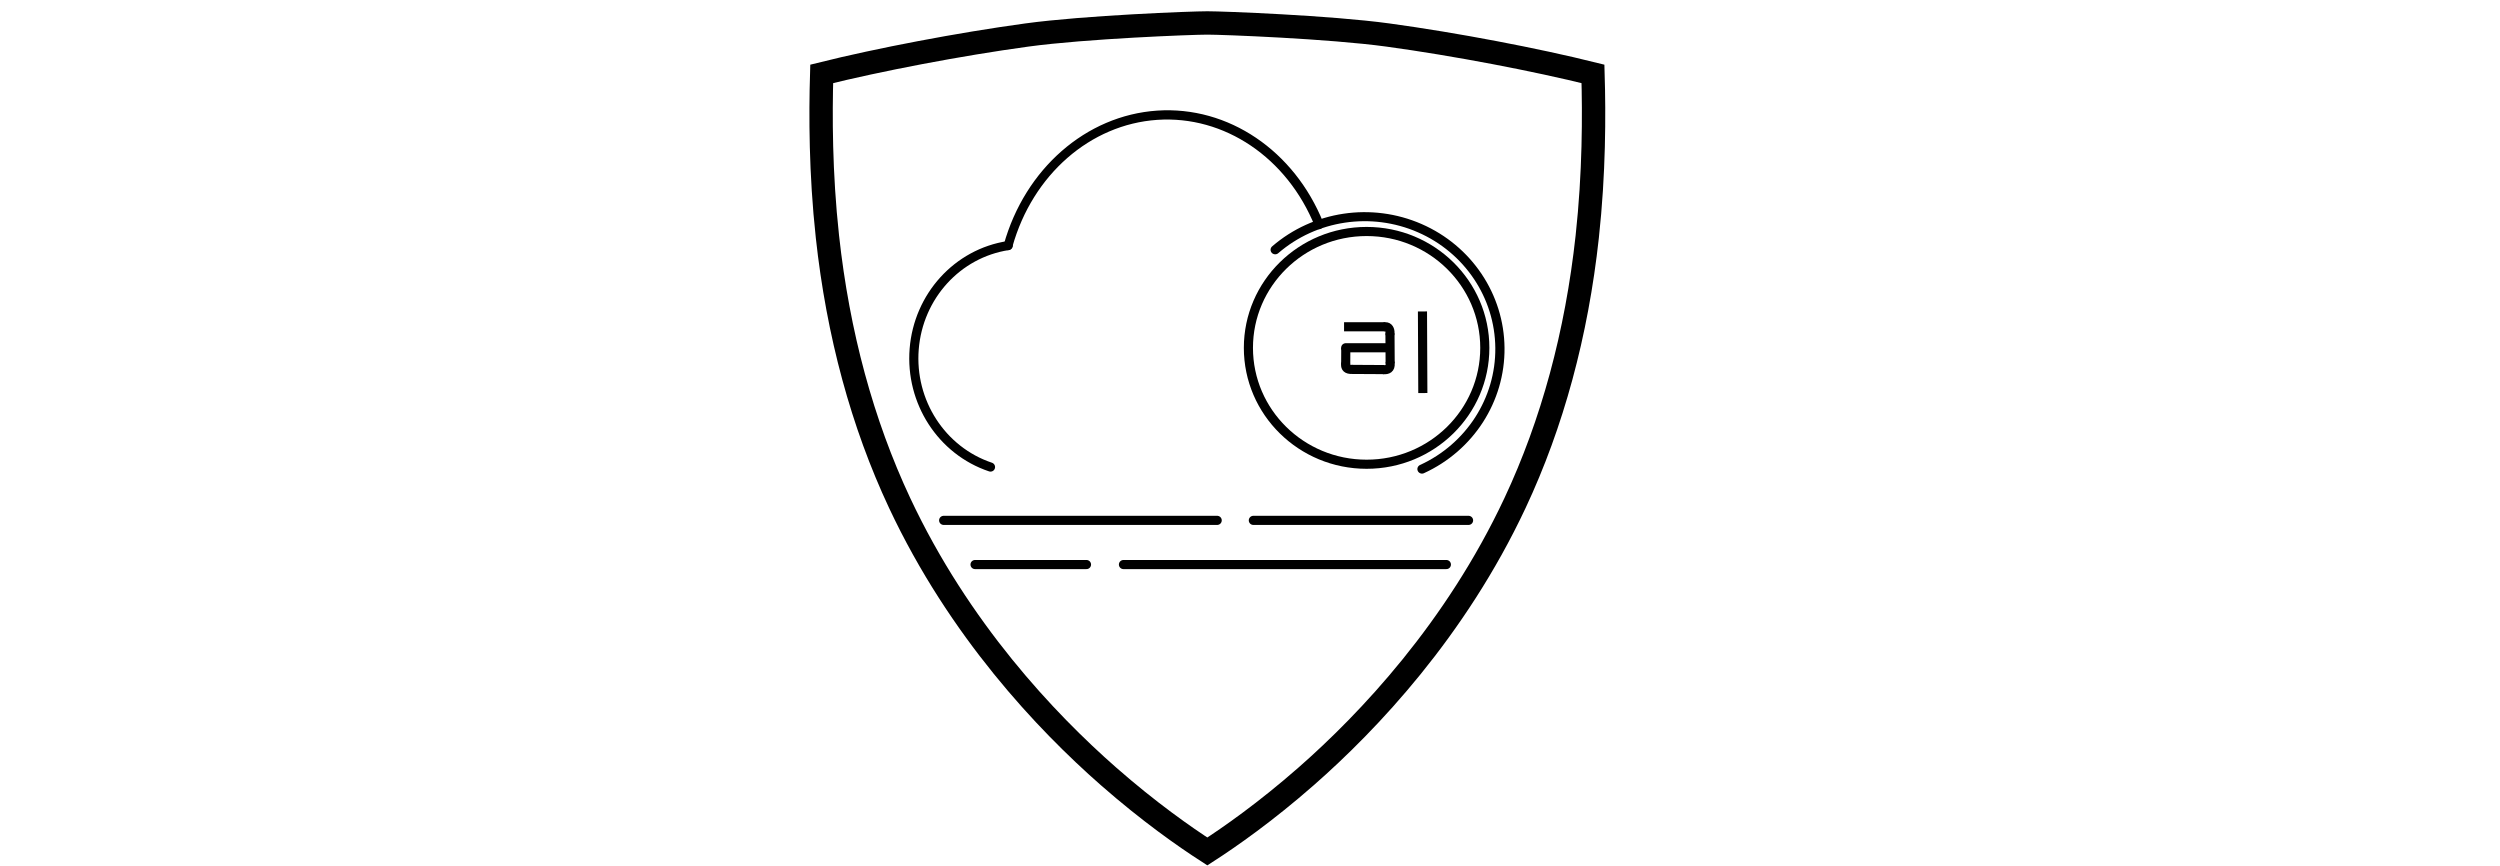
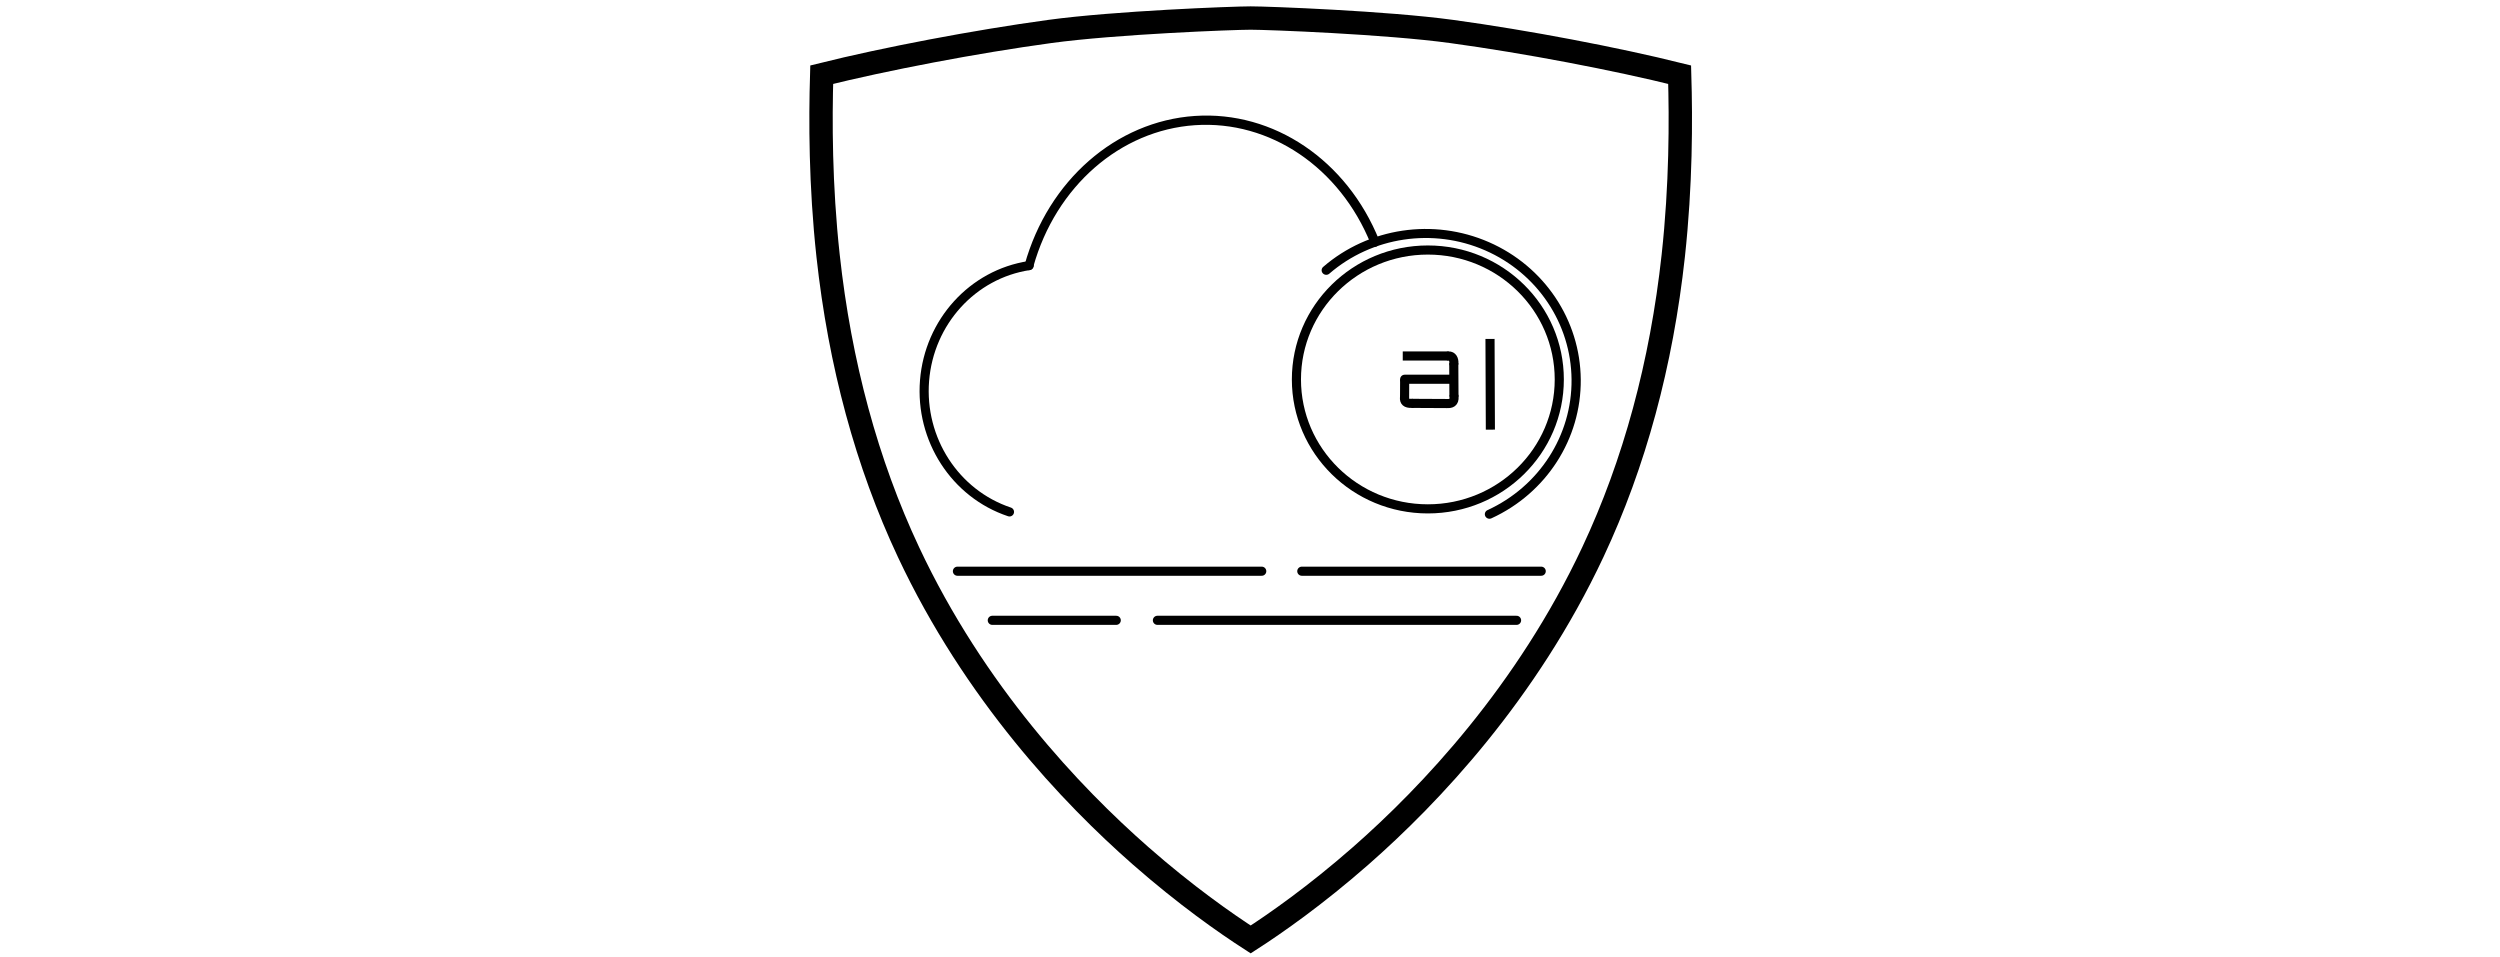
- <svg xmlns="http://www.w3.org/2000/svg" width="27.39mm" height="9.484mm" viewBox="0 0 27.39 9.484" version="1.1" id="svg20953">
+ <svg xmlns="http://www.w3.org/2000/svg" width="27.39mm" height="10.484mm" viewBox="0 0 27.39 10.484" version="1.1" id="svg20953">
  <defs id="defs20947" />
-   <g id="layer1" transform="translate(-49.30445,-138.3368)">
-     <g transform="matrix(0.00330058,0,0,0.00330058,34.55503,130.1939)" style="clip-rule:evenodd;opacity:1;fill:none;fill-opacity:1;fill-rule:evenodd;stroke:#000000;stroke-width:77.562;stroke-miterlimit:4;stroke-dasharray:none;stroke-opacity:1;image-rendering:optimizeQuality;shape-rendering:geometricPrecision;text-rendering:geometricPrecision" id="РЎР»РѕР№_x0020_1-0">
-       <path id="path28977" style="fill:none;fill-opacity:1;stroke:#000000;stroke-width:77.562;stroke-miterlimit:4;stroke-dasharray:none;stroke-opacity:1" d="m 8476.39,2543.3 c 51.71,0 404.66,13.46 599.5,40.09 223.31,30.52 490.92,81.73 680.59,128.95 4,136.23 4.07,328.43 -19.01,540.22 -35.18,322.8 -115.86,620.36 -239.81,884.42 -197.12,419.95 -485.62,724.97 -692.93,906.91 -134.38,117.93 -253.22,201.08 -328.33,249.57 -75.18,-48.53 -194.01,-131.67 -328.35,-249.57 -207.31,-181.94 -495.81,-486.96 -692.92,-906.91 -123.95,-264.06 -204.64,-561.62 -239.82,-884.42 -23.08,-211.8 -23.01,-403.99 -19,-540.22 189.66,-47.22 457.27,-98.43 680.58,-128.95 194.83,-26.63 547.79,-40.09 599.5,-40.09 z" />
+   <g id="layer1" transform="translate(-49.30445,-137.3368)">
+     <g transform="matrix(0.00367148,0,0,0.00367068,31.88597,128.1988)" style="clip-rule:evenodd;opacity:1;fill:none;fill-opacity:1;fill-rule:evenodd;stroke:#000000;stroke-width:69.734;stroke-miterlimit:4;stroke-dasharray:none;stroke-opacity:1;image-rendering:optimizeQuality;shape-rendering:geometricPrecision;text-rendering:geometricPrecision" id="РЎР»РѕР№_x0020_1-0">
+       <path id="path28977" style="fill:none;fill-opacity:1;stroke:#000000;stroke-width:69.734;stroke-miterlimit:4;stroke-dasharray:none;stroke-opacity:1" d="m 8476.39,2543.3 c 51.71,0 404.66,13.46 599.5,40.09 223.31,30.52 490.92,81.73 680.59,128.95 4,136.23 4.07,328.43 -19.01,540.22 -35.18,322.8 -115.86,620.36 -239.81,884.42 -197.12,419.95 -485.62,724.97 -692.93,906.91 -134.38,117.93 -253.22,201.08 -328.33,249.57 -75.18,-48.53 -194.01,-131.67 -328.35,-249.57 -207.31,-181.94 -495.81,-486.96 -692.92,-906.91 -123.95,-264.06 -204.64,-561.62 -239.82,-884.42 -23.08,-211.8 -23.01,-403.99 -19,-540.22 189.66,-47.22 457.27,-98.43 680.58,-128.95 194.83,-26.63 547.79,-40.09 599.5,-40.09 z" />
    </g>
-     <ellipse style="opacity:1;fill:none;fill-opacity:1;fill-rule:evenodd;stroke:#000000;stroke-width:0.1;stroke-linecap:round;stroke-miterlimit:4;stroke-dasharray:none;stroke-opacity:1" id="use2245" cy="142.148" cx="64.277" rx="1.295" ry="1.275" />
-     <path style="fill:none;fill-rule:evenodd;stroke:#000000;stroke-width:0.1;stroke-linecap:round;stroke-linejoin:miter;stroke-miterlimit:4;stroke-dasharray:none;stroke-opacity:1" d="m 59.643,144.038 h 2.997" id="path2342" />
-     <path id="use2344" d="m 63.036,144.038 h 2.358" style="fill:none;fill-rule:evenodd;stroke:#000000;stroke-width:0.1;stroke-linecap:round;stroke-linejoin:miter;stroke-miterlimit:4;stroke-dasharray:none;stroke-opacity:1" />
-     <path style="fill:none;fill-rule:evenodd;stroke:#000000;stroke-width:0.1;stroke-linecap:round;stroke-linejoin:miter;stroke-miterlimit:4;stroke-dasharray:none;stroke-opacity:1" d="m 61.613,144.522 h 3.538" id="use2348" />
-     <path style="fill:none;fill-rule:evenodd;stroke:#000000;stroke-width:0.1;stroke-linecap:round;stroke-linejoin:miter;stroke-miterlimit:4;stroke-dasharray:none;stroke-opacity:1" d="m 59.987,144.522 h 1.221" id="use2352" />
-     <path style="opacity:1;fill:none;fill-opacity:1;fill-rule:evenodd;stroke:#000000;stroke-width:0.1;stroke-linecap:round;stroke-linejoin:round;stroke-miterlimit:4;stroke-dasharray:none;stroke-dashoffset:0;stroke-opacity:1;paint-order:markers fill stroke" id="path18131" d="m 151.153,35.704 a 1.462,1.471 0 0 1 0.748,-1.401 1.462,1.471 0 0 1 1.578,0.102 1.462,1.471 0 0 1 0.563,1.486" transform="matrix(0.6088475,0.7932873,-0.8053398,0.5928135,0,0)" />
-     <path style="opacity:1;fill:none;fill-opacity:1;fill-rule:evenodd;stroke:#000000;stroke-width:0.1;stroke-linecap:round;stroke-linejoin:round;stroke-miterlimit:4;stroke-dasharray:none;stroke-dashoffset:0;stroke-opacity:1;paint-order:markers fill stroke" id="path18131-1" d="m 24.427,152.863 a 1.843,2.024 0 0 1 1.934,-0.877 1.843,2.024 0 0 1 1.433,1.675" transform="matrix(0.9545242,-0.2981335,0.242265,0.9702101,0,0)" />
-     <path style="opacity:1;fill:none;fill-opacity:1;fill-rule:evenodd;stroke:#000000;stroke-width:0.1;stroke-linecap:round;stroke-linejoin:round;stroke-miterlimit:4;stroke-dasharray:none;stroke-dashoffset:0;stroke-opacity:1;paint-order:markers fill stroke" id="path18131-6" d="m -143.94,58.914 a 1.251,1.214 0 0 1 1.3,-0.825 1.251,1.214 0 0 1 1.125,1.04" transform="matrix(-0.00864528,-0.9999626,0.9999667,-0.00815973,0,0)" />
-     <path id="use11497" d="M 64.525,142.147 H 64.048" style="fill:none;fill-rule:evenodd;stroke:#000000;stroke-width:0.1;stroke-linecap:round;stroke-linejoin:miter;stroke-miterlimit:4;stroke-dasharray:none;stroke-opacity:1" />
-     <path style="fill:none;fill-rule:evenodd;stroke:#000000;stroke-width:0.1;stroke-linecap:butt;stroke-linejoin:miter;stroke-miterlimit:4;stroke-dasharray:none;stroke-opacity:1" d="m 64.03,141.917 h 0.452" id="path11511" />
-     <path style="fill:none;fill-rule:evenodd;stroke:#000000;stroke-width:0.1;stroke-linecap:butt;stroke-linejoin:miter;stroke-miterlimit:4;stroke-dasharray:none;stroke-opacity:1" d="m 64.119,142.384 0.348,0.002" id="path11523" />
-     <path style="fill:none;fill-rule:evenodd;stroke:#000000;stroke-width:0.1;stroke-linecap:butt;stroke-linejoin:miter;stroke-miterlimit:4;stroke-dasharray:none;stroke-opacity:1" d="m 64.533,141.989 0.002,0.329" id="path11527" />
-     <path style="fill:none;fill-rule:evenodd;stroke:#000000;stroke-width:0.1;stroke-linecap:butt;stroke-linejoin:miter;stroke-miterlimit:4;stroke-dasharray:none;stroke-opacity:1" d="m 64.049,142.147 -9.85e-4,0.184" id="path11531" />
-     <path style="fill:none;stroke:#000000;stroke-width:0.1;stroke-linecap:round;stroke-linejoin:miter;stroke-miterlimit:4;stroke-dasharray:none;stroke-opacity:1" d="m 64.047,142.331 c -9.85e-4,0.032 0.013,0.055 0.072,0.053 v 0" id="path11551" />
-     <path style="fill:none;stroke:#000000;stroke-width:0.1;stroke-linecap:round;stroke-linejoin:miter;stroke-miterlimit:4;stroke-dasharray:none;stroke-opacity:1" d="m 64.535,142.319 c 0.004,0.059 -0.029,0.069 -0.068,0.068 v 0" id="path11557" />
-     <path style="fill:none;stroke:#000000;stroke-width:0.1;stroke-linecap:round;stroke-linejoin:miter;stroke-miterlimit:4;stroke-dasharray:none;stroke-opacity:1" d="m 64.482,141.917 c 0.035,-0.002 0.054,0.031 0.051,0.072" id="path11561" />
-     <path style="fill:none;fill-rule:evenodd;stroke:#000000;stroke-width:0.1;stroke-linecap:butt;stroke-linejoin:miter;stroke-miterlimit:4;stroke-dasharray:none;stroke-opacity:1" d="m 64.889,141.749 0.004,0.894" id="path11563" />
+     <ellipse style="opacity:1;fill:none;fill-opacity:1;fill-rule:evenodd;stroke:#000000;stroke-width:0.1;stroke-linecap:round;stroke-miterlimit:4;stroke-dasharray:none;stroke-opacity:1" id="use2245" cy="141.494" cx="64.948" rx="1.44" ry="1.418" />
+     <path style="fill:none;fill-rule:evenodd;stroke:#000000;stroke-width:0.1;stroke-linecap:round;stroke-linejoin:miter;stroke-miterlimit:4;stroke-dasharray:none;stroke-opacity:1" d="m 59.794,143.595 h 3.334" id="path2342" />
+     <path id="use2344" d="m 63.567,143.595 h 2.623" style="fill:none;fill-rule:evenodd;stroke:#000000;stroke-width:0.1;stroke-linecap:round;stroke-linejoin:miter;stroke-miterlimit:4;stroke-dasharray:none;stroke-opacity:1" />
+     <path style="fill:none;fill-rule:evenodd;stroke:#000000;stroke-width:0.1;stroke-linecap:round;stroke-linejoin:miter;stroke-miterlimit:4;stroke-dasharray:none;stroke-opacity:1" d="m 61.985,144.133 h 3.935" id="use2348" />
+     <path style="fill:none;fill-rule:evenodd;stroke:#000000;stroke-width:0.1;stroke-linecap:round;stroke-linejoin:miter;stroke-miterlimit:4;stroke-dasharray:none;stroke-opacity:1" d="m 60.176,144.133 h 1.358" id="use2352" />
+     <path style="opacity:1;fill:none;fill-opacity:1;fill-rule:evenodd;stroke:#000000;stroke-width:0.1;stroke-linecap:round;stroke-linejoin:round;stroke-miterlimit:4;stroke-dasharray:none;stroke-dashoffset:0;stroke-opacity:1;paint-order:markers fill stroke" id="path18131" d="m 150.864,34.804 a 1.626,1.636 0 0 1 0.832,-1.558 1.626,1.636 0 0 1 1.755,0.114 1.626,1.636 0 0 1 0.626,1.653" transform="matrix(0.608931,0.7932232,-0.8054015,0.5927297,0,0)" />
+     <path style="opacity:1;fill:none;fill-opacity:1;fill-rule:evenodd;stroke:#000000;stroke-width:0.1;stroke-linecap:round;stroke-linejoin:round;stroke-miterlimit:4;stroke-dasharray:none;stroke-dashoffset:0;stroke-opacity:1;paint-order:markers fill stroke" id="path18131-1" d="m 24.831,152.183 a 2.05,2.251 0 0 1 2.152,-0.976 2.05,2.251 0 0 1 1.594,1.863" transform="matrix(0.9545427,-0.2980742,0.2423147,0.9701977,0,0)" />
+     <path style="opacity:1;fill:none;fill-opacity:1;fill-rule:evenodd;stroke:#000000;stroke-width:0.1;stroke-linecap:round;stroke-linejoin:round;stroke-miterlimit:4;stroke-dasharray:none;stroke-dashoffset:0;stroke-opacity:1;paint-order:markers fill stroke" id="path18131-6" d="m -143.433,59.126 a 1.391,1.35 0 0 1 1.446,-0.918 1.391,1.35 0 0 1 1.251,1.157" transform="matrix(-0.00864717,-0.9999626,0.9999667,-0.00815795,0,0)" />
+     <path id="use11497" d="M 65.224,141.492 H 64.694" style="fill:none;fill-rule:evenodd;stroke:#000000;stroke-width:0.1;stroke-linecap:round;stroke-linejoin:miter;stroke-miterlimit:4;stroke-dasharray:none;stroke-opacity:1" />
+     <path style="fill:none;fill-rule:evenodd;stroke:#000000;stroke-width:0.1;stroke-linecap:butt;stroke-linejoin:miter;stroke-miterlimit:4;stroke-dasharray:none;stroke-opacity:1" d="m 64.673,141.237 h 0.503" id="path11511" />
+     <path style="fill:none;fill-rule:evenodd;stroke:#000000;stroke-width:0.1;stroke-linecap:butt;stroke-linejoin:miter;stroke-miterlimit:4;stroke-dasharray:none;stroke-opacity:1" d="m 64.772,141.756 0.387,0.002" id="path11523" />
+     <path style="fill:none;fill-rule:evenodd;stroke:#000000;stroke-width:0.1;stroke-linecap:butt;stroke-linejoin:miter;stroke-miterlimit:4;stroke-dasharray:none;stroke-opacity:1" d="m 65.232,141.316 0.002,0.366" id="path11527" />
+     <path style="fill:none;fill-rule:evenodd;stroke:#000000;stroke-width:0.1;stroke-linecap:butt;stroke-linejoin:miter;stroke-miterlimit:4;stroke-dasharray:none;stroke-opacity:1" d="m 64.694,141.492 -0.001,0.205" id="path11531" />
+     <path style="fill:none;stroke:#000000;stroke-width:0.1;stroke-linecap:round;stroke-linejoin:miter;stroke-miterlimit:4;stroke-dasharray:none;stroke-opacity:1" d="m 64.692,141.697 c -0.001,0.036 0.014,0.061 0.08,0.059 v 0" id="path11551" />
+     <path style="fill:none;stroke:#000000;stroke-width:0.1;stroke-linecap:round;stroke-linejoin:miter;stroke-miterlimit:4;stroke-dasharray:none;stroke-opacity:1" d="m 65.235,141.683 c 0.004,0.066 -0.032,0.077 -0.076,0.075 v 0" id="path11557" />
+     <path style="fill:none;stroke:#000000;stroke-width:0.1;stroke-linecap:round;stroke-linejoin:miter;stroke-miterlimit:4;stroke-dasharray:none;stroke-opacity:1" d="m 65.176,141.237 c 0.039,-0.002 0.06,0.035 0.057,0.08" id="path11561" />
+     <path style="fill:none;fill-rule:evenodd;stroke:#000000;stroke-width:0.1;stroke-linecap:butt;stroke-linejoin:miter;stroke-miterlimit:4;stroke-dasharray:none;stroke-opacity:1" d="m 65.629,141.05 0.004,0.994" id="path11563" />
  </g>
</svg>
